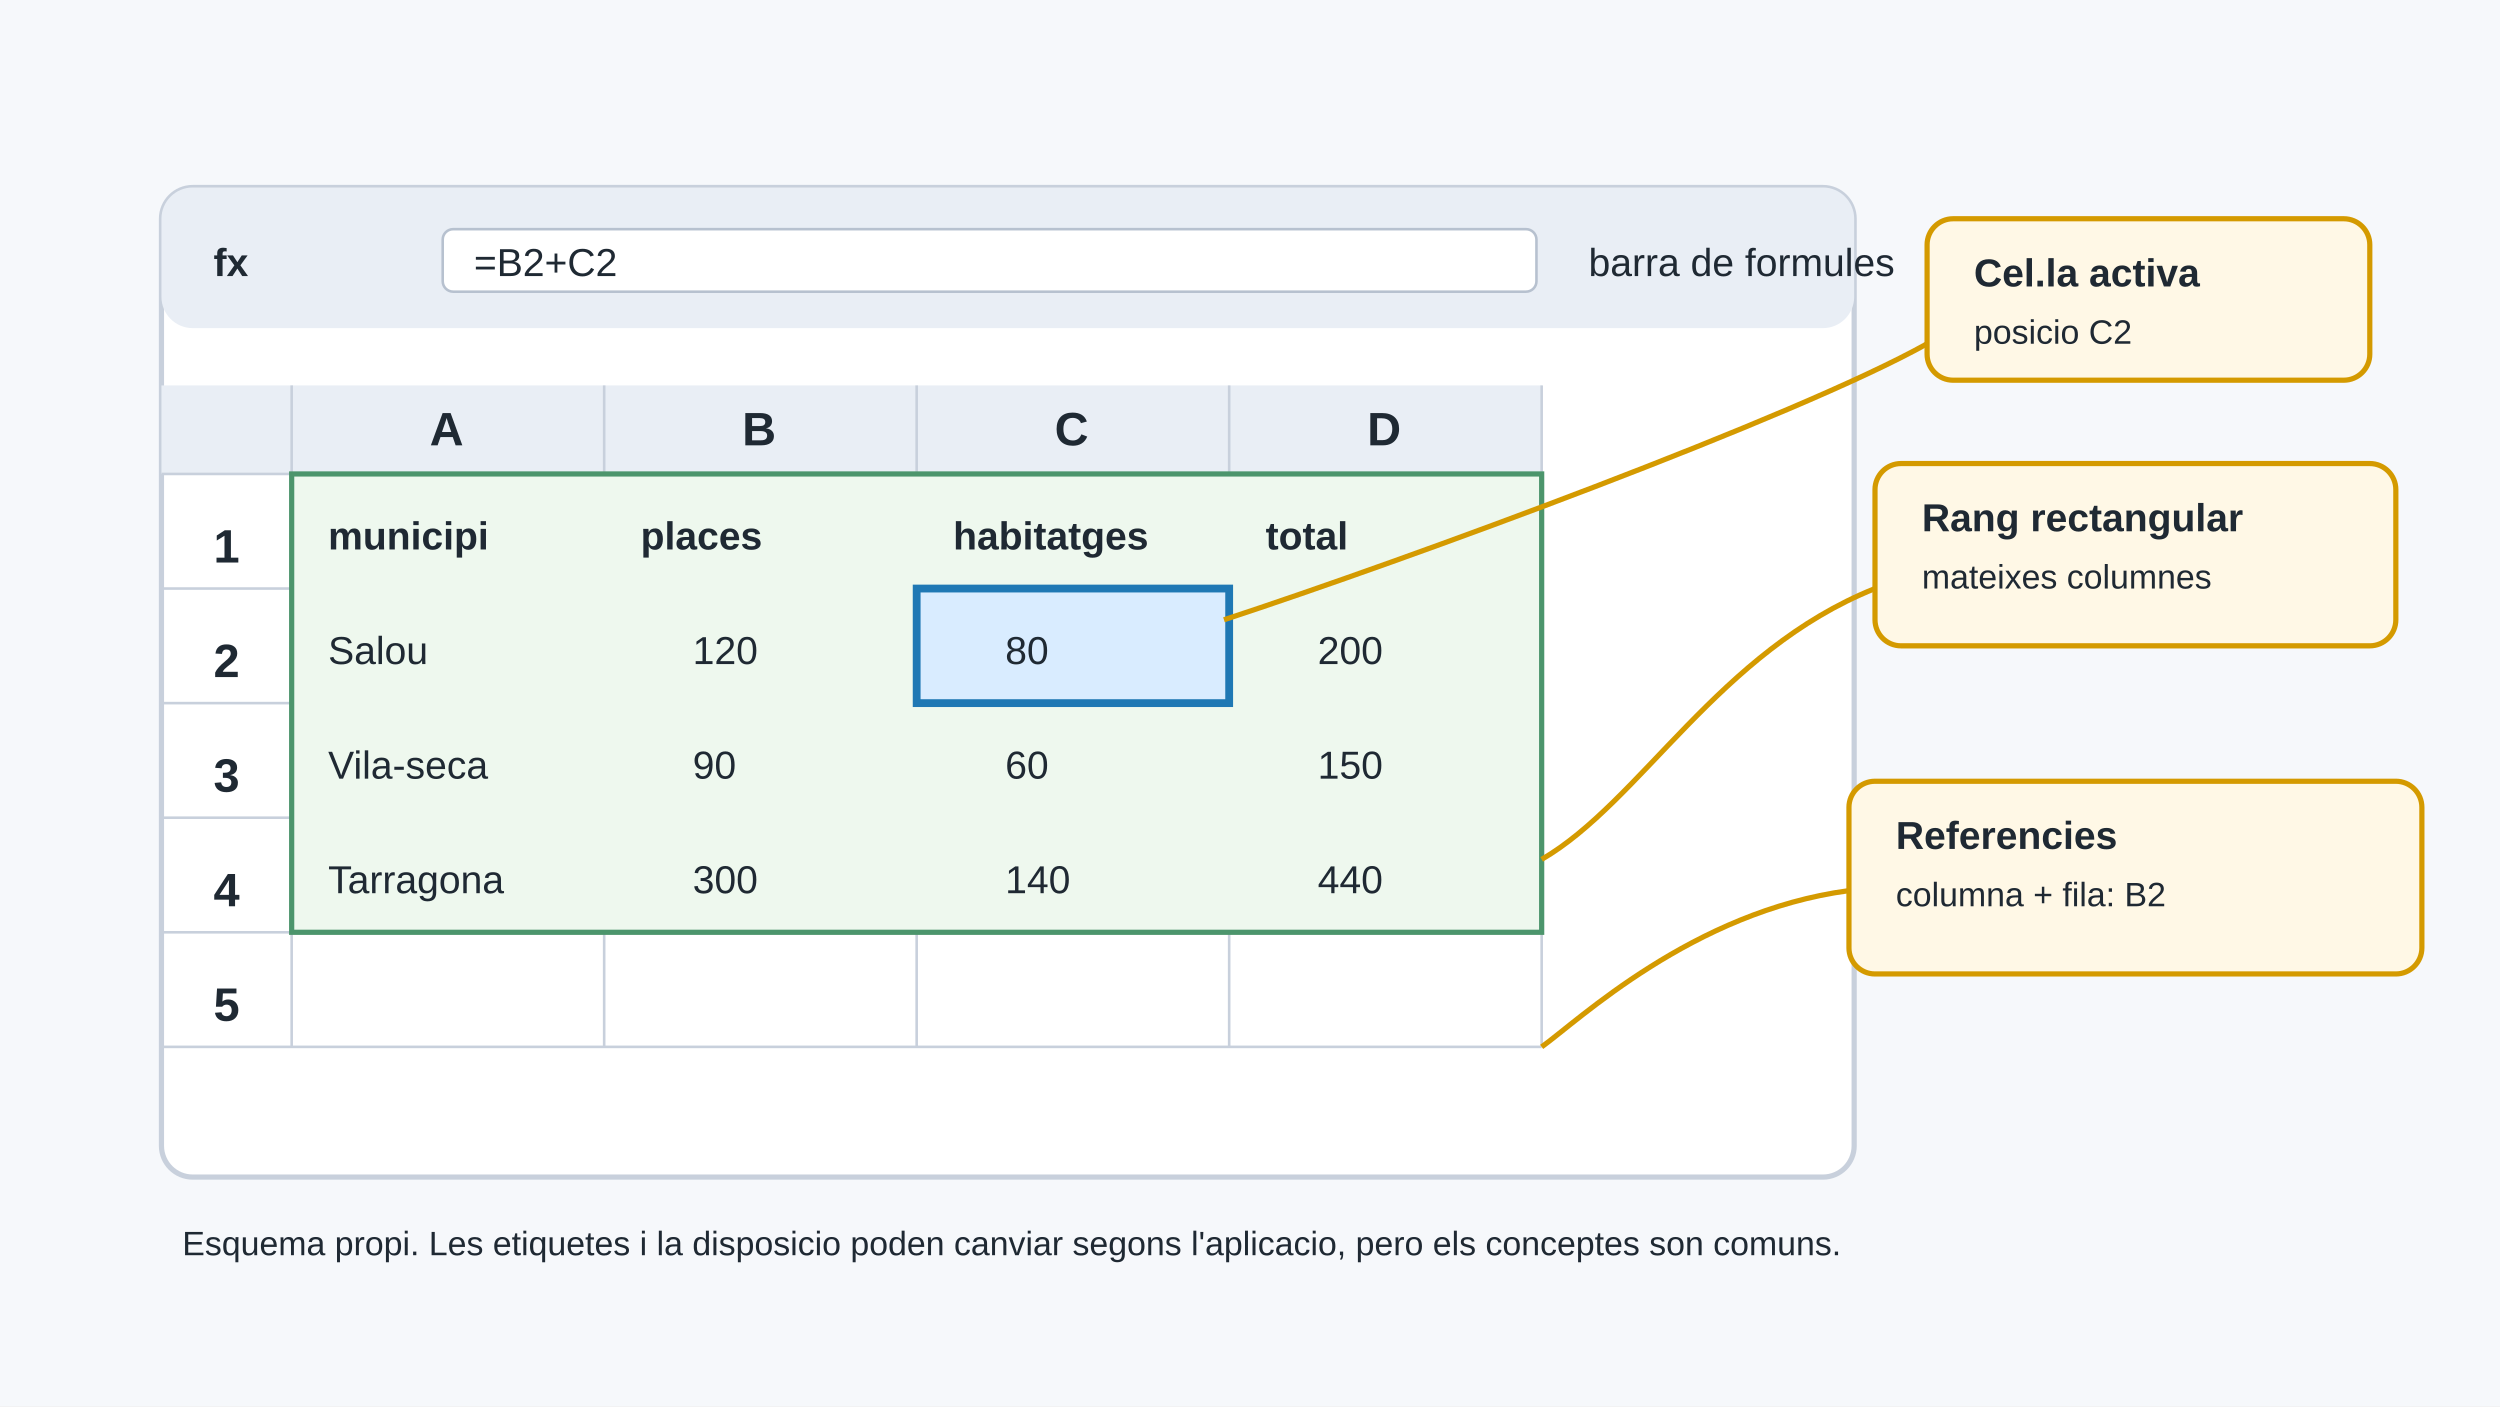
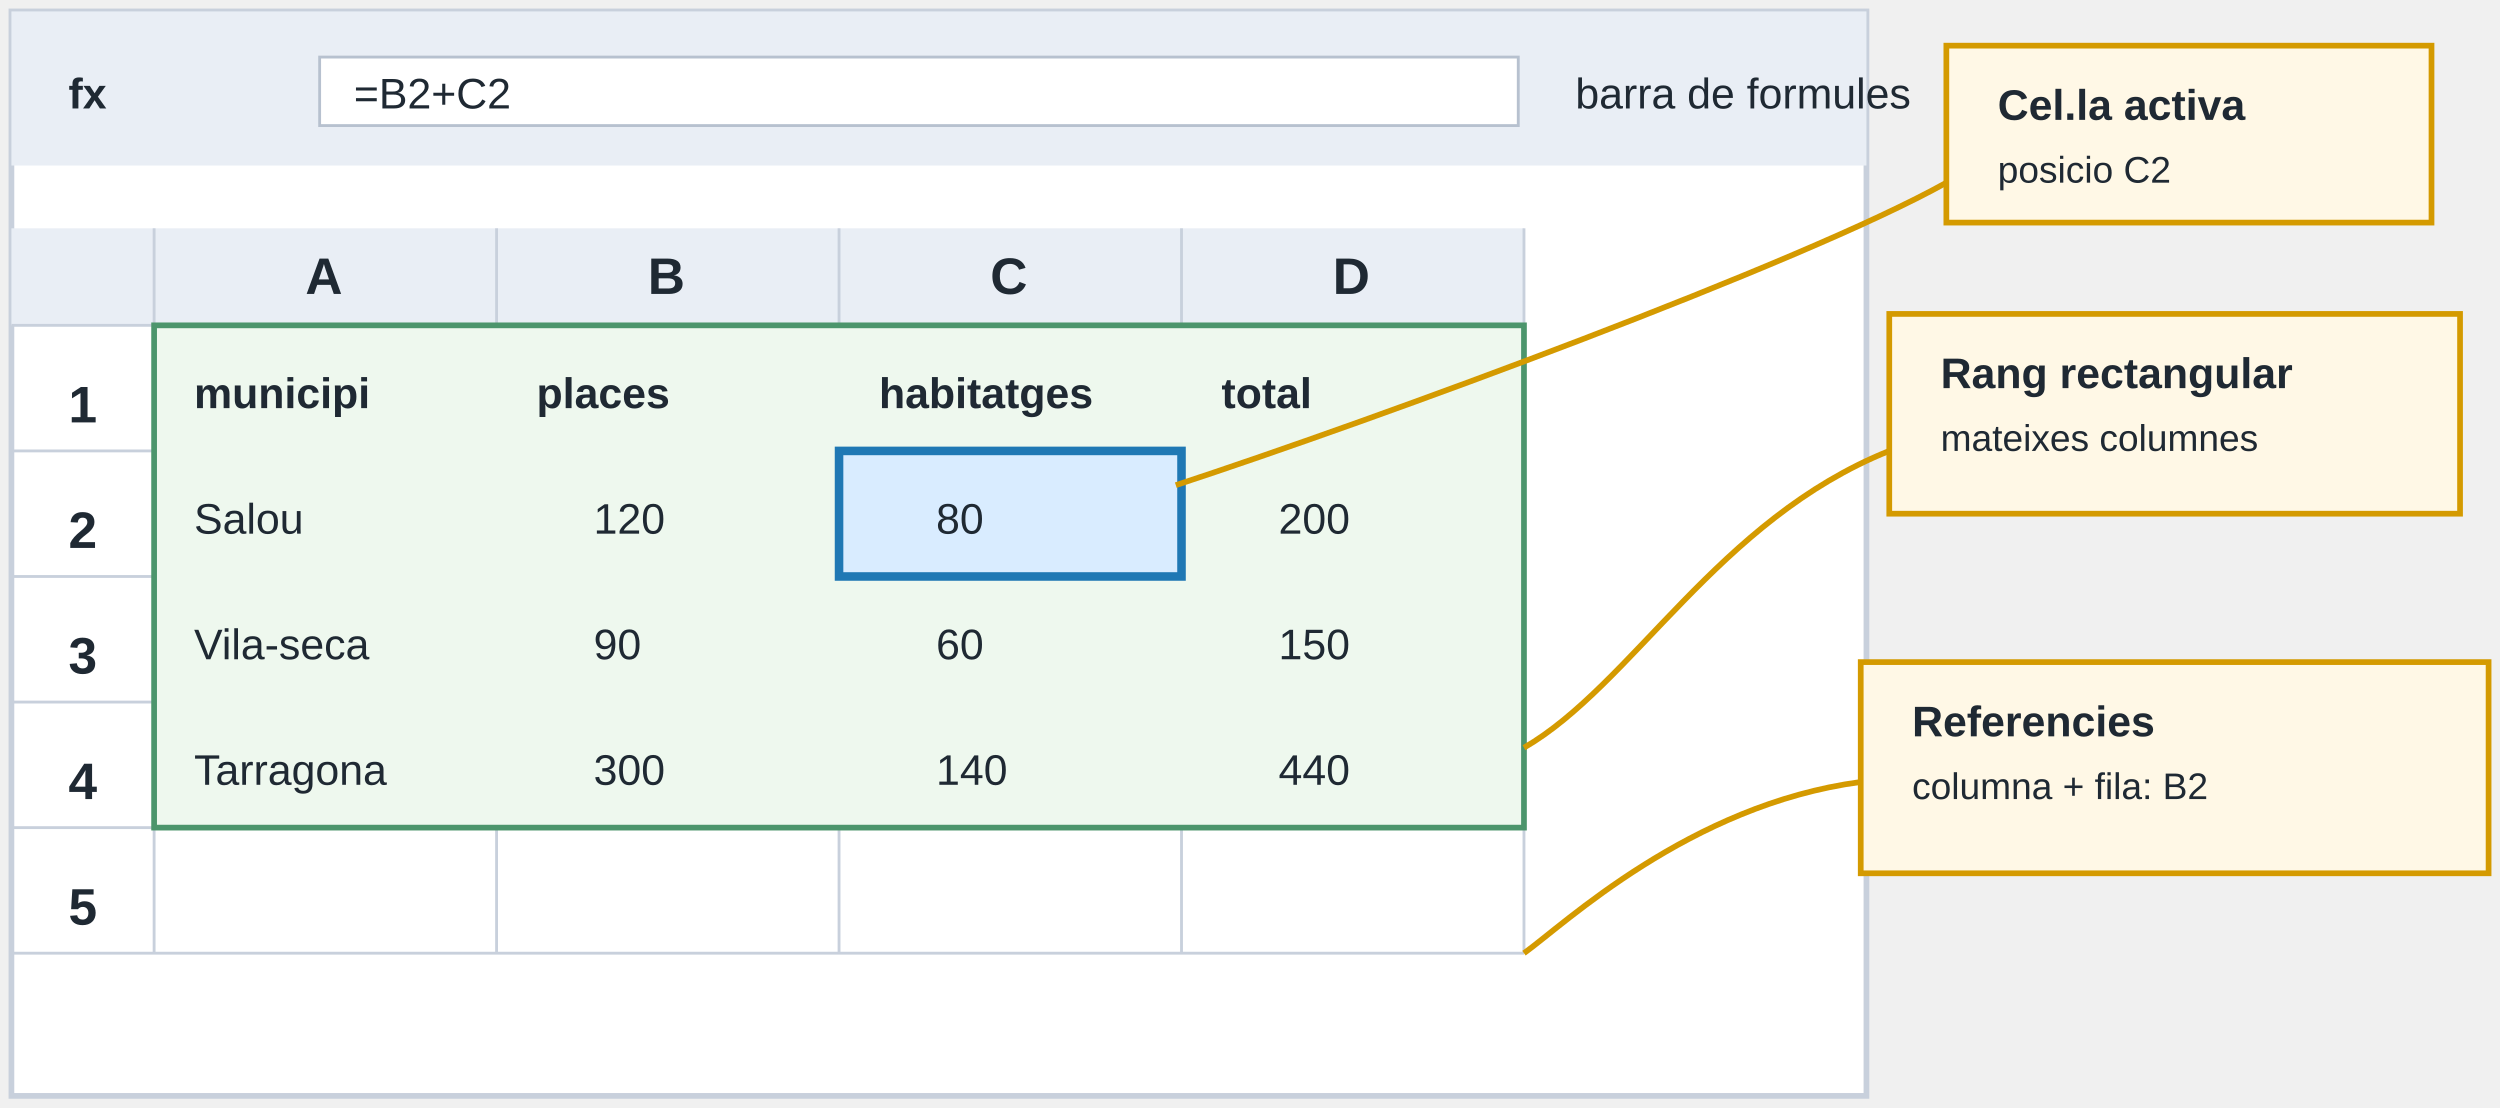
- <svg xmlns="http://www.w3.org/2000/svg" width="960" height="540" viewBox="0 0 960 540" role="img" aria-labelledby="title desc">
+ <svg xmlns="http://www.w3.org/2000/svg" width="876" height="388" viewBox="58 68 876 388" role="img" aria-labelledby="title desc">
  <defs>
    <style>
-       .bg{fill:#f6f8fb}.panel{fill:#fff;stroke:#c8d0dc;stroke-width:2}.header{fill:#e9eef5}.active{fill:#d9ecff;stroke:#1f78b4;stroke-width:3}.range{fill:#eef8ee;stroke:#4c956c;stroke-width:2}.text{font-family:Arial, sans-serif;fill:#1f2933;font-size:18px}.small{font-size:15px}.tiny{font-size:13px}.label{font-weight:700}.callout{fill:#fff8e6;stroke:#d49a00;stroke-width:2}.line{stroke:#d49a00;stroke-width:2;fill:none}.grid{stroke:#c8d0dc;stroke-width:1}
+       .panel{fill:#fff;stroke:#c8d0dc;stroke-width:2}.header{fill:#e9eef5}.active{fill:#d9ecff;stroke:#1f78b4;stroke-width:3}.range{fill:#eef8ee;stroke:#4c956c;stroke-width:2}.text{font-family:Arial, sans-serif;fill:#1f2933;font-size:18px}.small{font-size:15px}.tiny{font-size:13px}.label{font-weight:700}.callout{fill:#fff8e6;stroke:#d49a00;stroke-width:2}.line{stroke:#d49a00;stroke-width:2;fill:none}.grid{stroke:#c8d0dc;stroke-width:1}
    </style>
  </defs>
-   <rect class="bg" width="960" height="540" />
-   <rect class="panel" x="62" y="72" width="650" height="380" rx="12" />
-   <rect class="header" x="62" y="72" width="650" height="54" rx="12" />
-   <rect fill="#ffffff" stroke="#b7c1cf" x="170" y="88" width="420" height="24" rx="4" />
+   <rect class="panel" x="62" y="72" width="650" height="380" />
+   <rect class="header" x="62" y="72" width="650" height="54" />
+   <rect fill="#ffffff" stroke="#b7c1cf" x="170" y="88" width="420" height="24" />
  <text class="text small" x="182" y="106">=B2+C2</text>
  <text class="text small label" x="82" y="106">fx</text>
  <text class="text small" x="610" y="106">barra de formules</text>
  <rect class="header" x="112" y="148" width="120" height="34" />
  <rect class="header" x="232" y="148" width="120" height="34" />
  <rect class="header" x="352" y="148" width="120" height="34" />
  <rect class="header" x="472" y="148" width="120" height="34" />
  <rect class="header" x="62" y="148" width="50" height="34" />
  <text class="text label" x="165" y="171">A</text>
  <text class="text label" x="285" y="171">B</text>
  <text class="text label" x="405" y="171">C</text>
  <text class="text label" x="525" y="171">D</text>
  <text class="text label" x="82" y="216">1</text>
  <text class="text label" x="82" y="260">2</text>
  <text class="text label" x="82" y="304">3</text>
  <text class="text label" x="82" y="348">4</text>
  <text class="text label" x="82" y="392">5</text>
  <g>
    <line class="grid" x1="62" y1="182" x2="592" y2="182" />
    <line class="grid" x1="62" y1="226" x2="592" y2="226" />
    <line class="grid" x1="62" y1="270" x2="592" y2="270" />
    <line class="grid" x1="62" y1="314" x2="592" y2="314" />
    <line class="grid" x1="62" y1="358" x2="592" y2="358" />
    <line class="grid" x1="62" y1="402" x2="592" y2="402" />
    <line class="grid" x1="112" y1="148" x2="112" y2="402" />
    <line class="grid" x1="232" y1="148" x2="232" y2="402" />
    <line class="grid" x1="352" y1="148" x2="352" y2="402" />
    <line class="grid" x1="472" y1="148" x2="472" y2="402" />
    <line class="grid" x1="592" y1="148" x2="592" y2="402" />
  </g>
  <rect class="range" x="112" y="182" width="480" height="176" />
  <rect class="active" x="352" y="226" width="120" height="44" />
  <text class="text small label" x="126" y="211">municipi</text>
  <text class="text small label" x="246" y="211">places</text>
  <text class="text small label" x="366" y="211">habitatges</text>
  <text class="text small label" x="486" y="211">total</text>
  <text class="text small" x="126" y="255">Salou</text>
  <text class="text small" x="266" y="255">120</text>
  <text class="text small" x="386" y="255">80</text>
  <text class="text small" x="506" y="255">200</text>
  <text class="text small" x="126" y="299">Vila-seca</text>
  <text class="text small" x="266" y="299">90</text>
  <text class="text small" x="386" y="299">60</text>
  <text class="text small" x="506" y="299">150</text>
  <text class="text small" x="126" y="343">Tarragona</text>
  <text class="text small" x="266" y="343">300</text>
  <text class="text small" x="386" y="343">140</text>
  <text class="text small" x="506" y="343">440</text>
-   <rect class="callout" x="740" y="84" width="170" height="62" rx="10" />
+   <rect class="callout" x="740" y="84" width="170" height="62" />
  <text class="text small label" x="758" y="110">Cel.la activa</text>
  <text class="text tiny" x="758" y="132">posicio C2</text>
  <path class="line" d="M740 132 C690 160 540 215 470 238" />
-   <rect class="callout" x="720" y="178" width="200" height="70" rx="10" />
+   <rect class="callout" x="720" y="178" width="200" height="70" />
  <text class="text small label" x="738" y="204">Rang rectangular</text>
  <text class="text tiny" x="738" y="226">mateixes columnes</text>
  <path class="line" d="M720 226 C660 250 630 308 592 330" />
-   <rect class="callout" x="710" y="300" width="220" height="74" rx="10" />
+   <rect class="callout" x="710" y="300" width="220" height="74" />
  <text class="text small label" x="728" y="326">Referencies</text>
  <text class="text tiny" x="728" y="348">columna + fila: B2</text>
  <path class="line" d="M710 342 C650 350 606 392 592 402" />
-   <text class="text tiny" x="70" y="482">Esquema propi. Les etiquetes i la disposicio poden canviar segons l'aplicacio, pero els conceptes son comuns.</text>
</svg>
